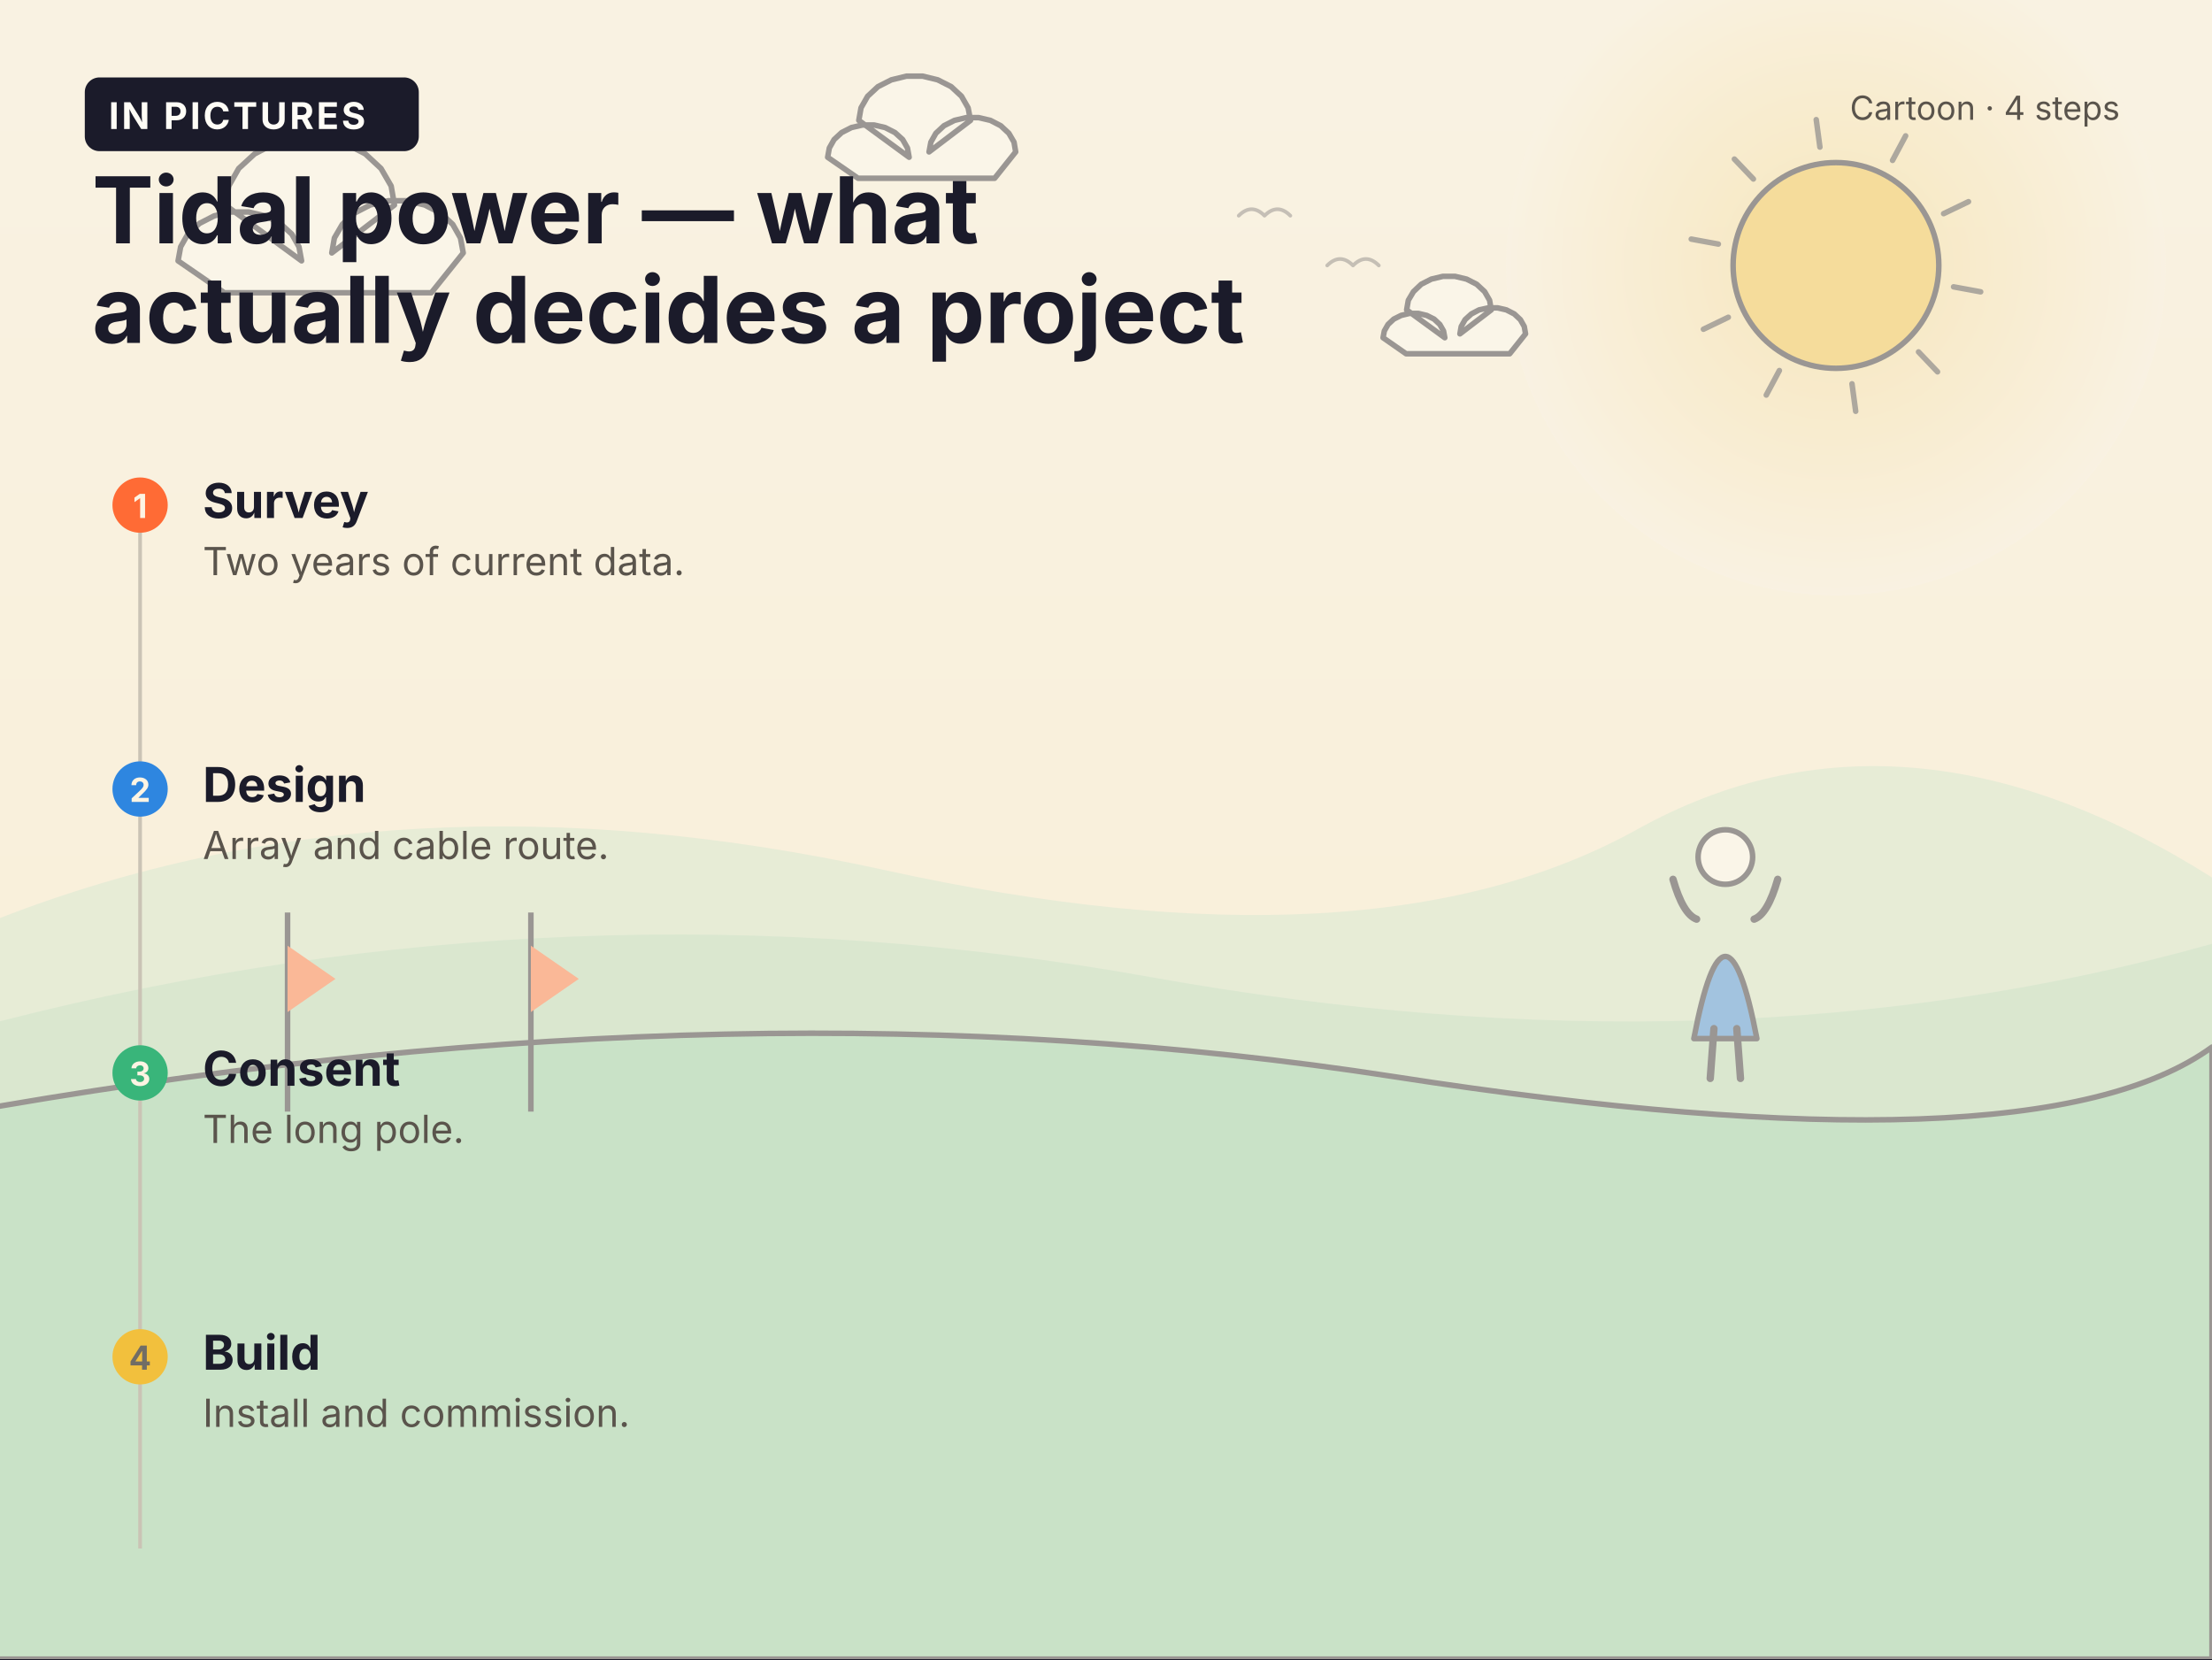
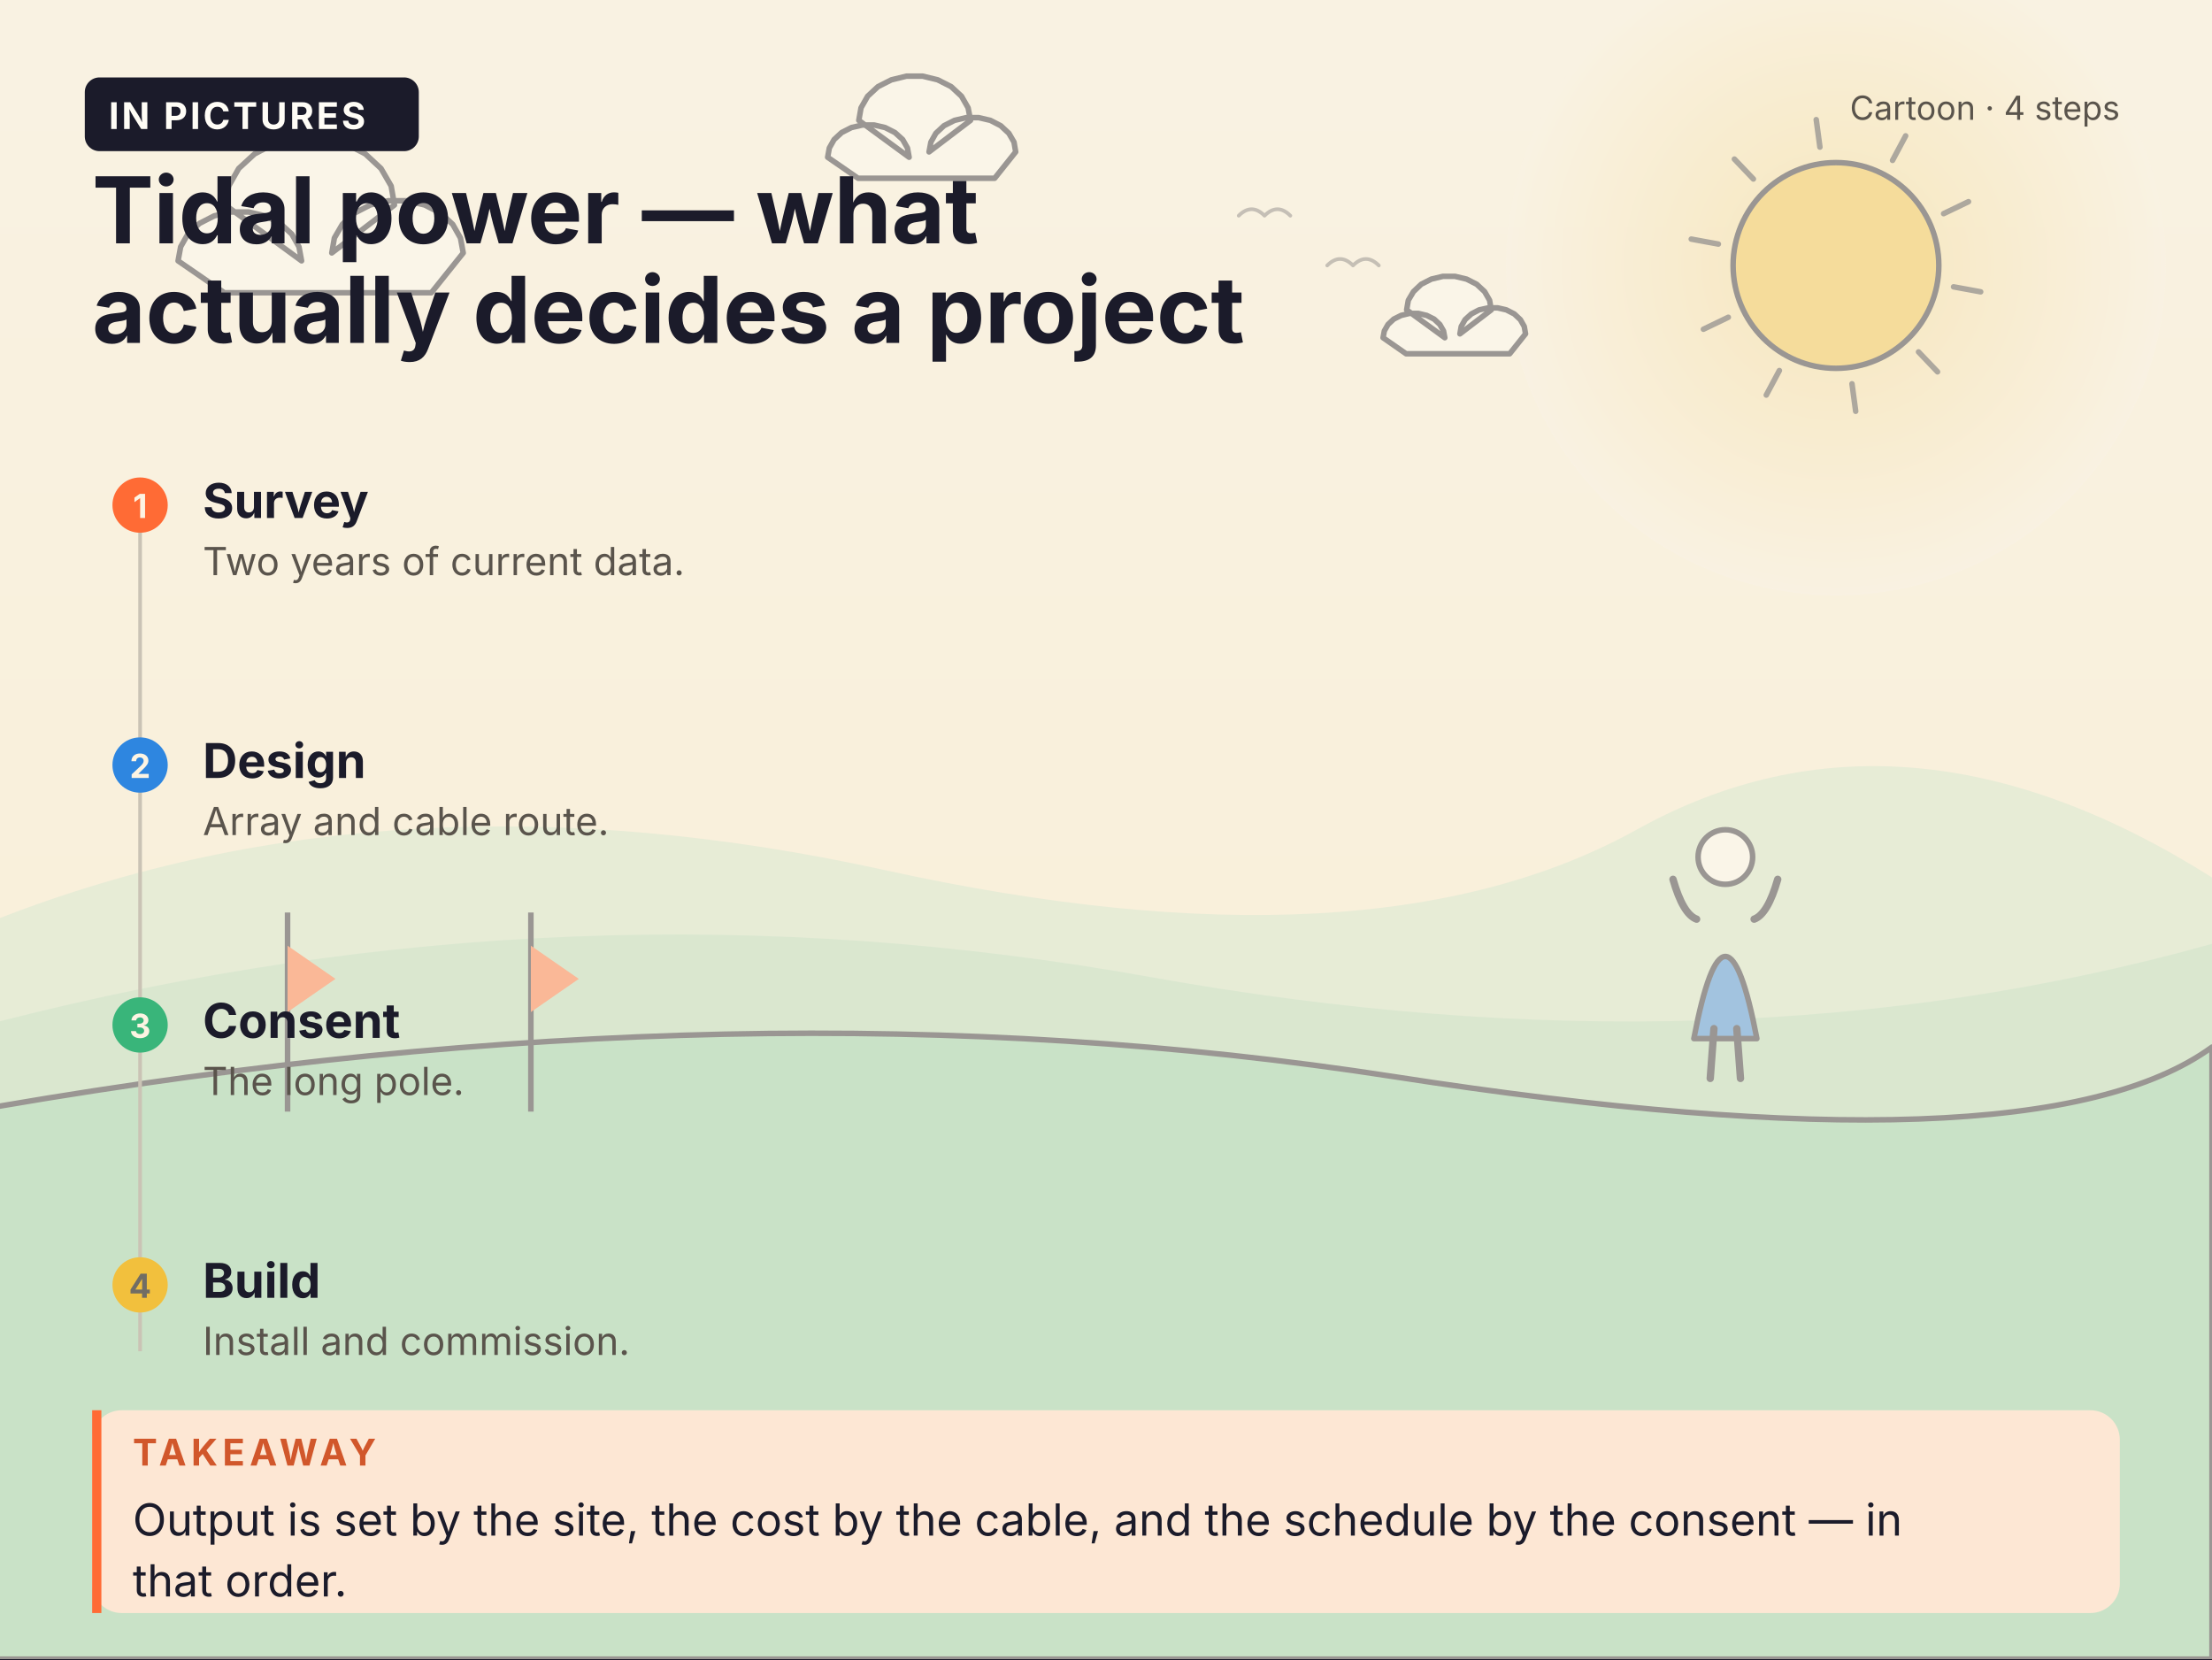
<svg xmlns="http://www.w3.org/2000/svg" width="1200" height="900" viewBox="0 0 1200 900" role="img" aria-labelledby="gfx-title gfx-desc" data-template="process" data-preset="cartoon" data-detail="standard">
  <defs>
    <filter id="stick" x="-30%" y="-30%" width="160%" height="170%">
      <feDropShadow dx="0" dy="6" stdDeviation="0" flood-color="#000000" flood-opacity="0.16" />
    </filter>
  </defs>
  <linearGradient id="sky" x1="0" y1="0" x2="0" y2="1">
    <stop offset="0" stop-color="#fdf6e8" />
    <stop offset="1" stop-color="#fbebc8" />
  </linearGradient>
  <rect width="1200" height="900" fill="url(#sky)" />
  <radialGradient id="sunGlow">
    <stop offset="0" stop-color="#f6d47e" />
    <stop offset="1" stop-color="#fdf5e7" />
  </radialGradient>
  <circle cx="996" cy="144" r="179" fill="url(#sunGlow)" opacity="0.85" />
  <line x1="1059.8" y1="155.6" x2="1074.5" y2="158.3" stroke="#1b1b2a" stroke-width="3" opacity="0.80" stroke-linecap="round" />
  <line x1="1040.8" y1="190.9" x2="1051.1" y2="201.7" stroke="#1b1b2a" stroke-width="3" opacity="0.80" stroke-linecap="round" />
  <line x1="1004.7" y1="208.2" x2="1006.7" y2="223.1" stroke="#1b1b2a" stroke-width="3" opacity="0.80" stroke-linecap="round" />
  <line x1="965.3" y1="201.0" x2="958.2" y2="214.3" stroke="#1b1b2a" stroke-width="3" opacity="0.80" stroke-linecap="round" />
  <line x1="937.6" y1="172.1" x2="924.1" y2="178.6" stroke="#1b1b2a" stroke-width="3" opacity="0.80" stroke-linecap="round" />
  <line x1="932.2" y1="132.4" x2="917.5" y2="129.7" stroke="#1b1b2a" stroke-width="3" opacity="0.80" stroke-linecap="round" />
  <line x1="951.2" y1="97.1" x2="940.9" y2="86.3" stroke="#1b1b2a" stroke-width="3" opacity="0.80" stroke-linecap="round" />
  <line x1="987.3" y1="79.8" x2="985.3" y2="64.9" stroke="#1b1b2a" stroke-width="3" opacity="0.80" stroke-linecap="round" />
  <line x1="1026.7" y1="87.0" x2="1033.8" y2="73.7" stroke="#1b1b2a" stroke-width="3" opacity="0.80" stroke-linecap="round" />
  <line x1="1054.4" y1="115.9" x2="1067.9" y2="109.4" stroke="#1b1b2a" stroke-width="3" opacity="0.80" stroke-linecap="round" />
  <circle cx="996.0" cy="144.0" r="55.8" fill="#f2c03d" />
  <circle cx="996.0" cy="144.0" r="55.8" fill="none" stroke="#1b1b2a" stroke-width="3" />
  <path d="M96.6 141.5 L98.0 133.9 L101.9 127.0 L108.2 121.2 L116.2 117.1 L125.3 115.0 L134.9 115.0 L144.0 117.1 L152.0 121.2 L158.3 127.0 L162.2 133.9 L163.6 141.5 L122.2 111.2 L124.1 100.9 L129.5 91.4 L138.1 83.5 L149.1 77.8 L161.6 74.9 L174.7 74.9 L187.2 77.8 L198.2 83.5 L206.7 91.4 L212.2 100.9 L214.0 111.2 L180.0 137.2 L181.4 129.1 L185.7 121.7 L192.3 115.6 L200.8 111.2 L210.6 108.9 L220.7 108.9 L230.4 111.2 L239.0 115.6 L245.6 121.7 L249.8 129.1 L251.3 137.2 L234.0 158.8 L121.7 158.8 Z" fill="#fffdf6" stroke="#1b1b2a" stroke-width="3" stroke-linecap="round" stroke-linejoin="round" />
  <path d="M449.0 85.3 L449.9 80.3 L452.5 75.7 L456.6 71.9 L461.9 69.2 L467.9 67.8 L474.2 67.8 L480.2 69.2 L485.5 71.9 L489.7 75.7 L492.3 80.3 L493.2 85.3 L465.9 65.3 L467.1 58.5 L470.7 52.2 L476.3 47.0 L483.6 43.3 L491.8 41.3 L500.5 41.3 L508.7 43.3 L516.0 47.0 L521.6 52.2 L525.2 58.5 L526.5 65.3 L504.0 82.4 L505.0 77.1 L507.7 72.3 L512.1 68.2 L517.8 65.3 L524.2 63.8 L530.9 63.8 L537.3 65.3 L542.9 68.2 L547.3 72.3 L550.1 77.1 L551.0 82.4 L539.6 96.7 L465.5 96.7 Z" fill="#fffdf6" stroke="#1b1b2a" stroke-width="3" stroke-linecap="round" stroke-linejoin="round" />
  <path d="M750.3 183.2 L751.0 179.5 L753.0 176.0 L756.1 173.1 L760.1 171.1 L764.7 170.0 L769.4 170.0 L774.0 171.1 L778.0 173.1 L781.1 176.0 L783.1 179.5 L783.8 183.2 L763.1 168.1 L764.0 162.9 L766.8 158.2 L771.0 154.2 L776.5 151.4 L782.8 149.9 L789.3 149.9 L795.6 151.4 L801.1 154.2 L805.4 158.2 L808.1 162.9 L809.0 168.1 L792.0 181.1 L792.7 177.1 L794.8 173.4 L798.2 170.3 L802.4 168.1 L807.3 167.0 L812.4 167.0 L817.2 168.1 L821.5 170.3 L824.8 173.4 L826.9 177.1 L827.6 181.1 L819.0 191.9 L762.8 191.9 Z" fill="#fffdf6" stroke="#1b1b2a" stroke-width="3" stroke-linecap="round" stroke-linejoin="round" />
  <path d="M672 117 q 7 -7 14 0 q 7 -7 14 0" fill="none" stroke="#1b1b2a" stroke-width="2" stroke-linecap="round" stroke-linejoin="round" opacity="0.55" />
  <path d="M720 144 q 7 -7 14 0 q 7 -7 14 0" fill="none" stroke="#1b1b2a" stroke-width="2" stroke-linecap="round" stroke-linejoin="round" opacity="0.55" />
  <path d="M0 498.0 Q 216.0 414.0 480.0 472.0 T 888.0 450.0 T 1200 476.0 L 1200 900 L 0 900" fill="#d1e6cb" />
  <path d="M0 554.0 Q 312.0 474.0 624.0 530.0 T 1200 512.0 L 1200 900 L 0 900" fill="#b2dcbb" />
  <path d="M0 600.0 Q 408 530.0 756.0 584.0 T 1200 568.0 L 1200 900 L 0 900" fill="#8bcfa6" stroke="#1b1b2a" stroke-width="3" stroke-linecap="round" stroke-linejoin="round" />
  <circle cx="936.0" cy="464.9" r="14.8" fill="#fffdf6" stroke="#1b1b2a" stroke-width="3" />
  <path d="M918.9 563.4 Q 936.0 474.3 953.1 563.4 Z Z" fill="#2e86e0" stroke="#1b1b2a" stroke-width="3" stroke-linecap="round" stroke-linejoin="round" />
  <path d="M929.8 558.0 L 927.8 585.0" fill="none" stroke="#1b1b2a" stroke-width="4" stroke-linecap="round" stroke-linejoin="round" />
  <path d="M942.2 558.0 L 944.2 585.0" fill="none" stroke="#1b1b2a" stroke-width="4" stroke-linecap="round" stroke-linejoin="round" />
  <path d="M920.4 498.6 Q 913.0 495.9 907.6 477.0" fill="none" stroke="#1b1b2a" stroke-width="4" stroke-linecap="round" stroke-linejoin="round" />
  <path d="M951.6 498.6 Q 959.0 495.9 964.4 477.0" fill="none" stroke="#1b1b2a" stroke-width="4" stroke-linecap="round" stroke-linejoin="round" />
  <line x1="156.0" y1="603.0" x2="156.0" y2="495.0" stroke="#1b1b2a" stroke-width="3" />
  <path d="M156 513 L 182 531 L 156 549 Z" fill="#ff6b35" />
  <line x1="288.0" y1="603.0" x2="288.0" y2="495.0" stroke="#1b1b2a" stroke-width="3" />
  <path d="M288 513 L 314 531 L 288 549 Z" fill="#ff6b35" />
  <rect x="0.0" y="0.0" width="1200.0" height="900.0" fill="#f7efde" opacity="0.58" />
  <rect x="46.0" y="42.0" width="181.2" height="40.0" rx="8.0" fill="#1b1b2a" />
  <text x="59.0" y="70.0" font-family="'Inter var','Inter','DejaVu Sans','Helvetica Neue',Arial,sans-serif" font-size="20" font-weight="700" fill="#fffdf6" letter-spacing="1.4">IN PICTURES</text>
  <text x="1150.0" y="65.0" font-family="'Inter var','Inter','DejaVu Sans','Helvetica Neue',Arial,sans-serif" font-size="18" font-weight="400" fill="#5a544c" text-anchor="end">Cartoon · 4 steps</text>
  <text x="50.0" y="132.0" font-family="'Inter var','Inter','DejaVu Sans','Helvetica Neue',Arial,sans-serif" font-size="50" font-weight="700" fill="#1b1b2a">Tidal power — what</text>
  <text x="50.0" y="186.0" font-family="'Inter var','Inter','DejaVu Sans','Helvetica Neue',Arial,sans-serif" font-size="50" font-weight="700" fill="#1b1b2a">actually decides a project</text>
-   <line x1="76.0" y1="260.0" x2="76.0" y2="840.0" stroke="#cac3b5" stroke-width="2" />
+   <line x1="76.0" y1="260.0" x2="76.0" y2="733.0" stroke="#cac3b5" stroke-width="2" />
  <circle cx="76.0" cy="274.0" r="15.0" fill="#ff6b35" />
  <text x="76.0" y="281.0" font-family="'Inter var','Inter','DejaVu Sans','Helvetica Neue',Arial,sans-serif" font-size="18" font-weight="700" fill="#fdf4e3" text-anchor="middle">1</text>
  <text x="110.0" y="281.0" font-family="'Inter var','Inter','DejaVu Sans','Helvetica Neue',Arial,sans-serif" font-size="26" font-weight="700" fill="#1b1b2a">Survey</text>
  <text x="110.0" y="312.0" font-family="'Inter var','Inter','DejaVu Sans','Helvetica Neue',Arial,sans-serif" font-size="21" font-weight="400" fill="#5a544c">Two years of current data.</text>
-   <circle cx="76.0" cy="428.0" r="15.0" fill="#2e86e0" />
-   <text x="76.0" y="435.0" font-family="'Inter var','Inter','DejaVu Sans','Helvetica Neue',Arial,sans-serif" font-size="18" font-weight="700" fill="#fdf4e3" text-anchor="middle">2</text>
-   <text x="110.0" y="435.0" font-family="'Inter var','Inter','DejaVu Sans','Helvetica Neue',Arial,sans-serif" font-size="26" font-weight="700" fill="#1b1b2a">Design</text>
-   <text x="110.0" y="466.0" font-family="'Inter var','Inter','DejaVu Sans','Helvetica Neue',Arial,sans-serif" font-size="21" font-weight="400" fill="#5a544c">Array and cable route.</text>
-   <circle cx="76.0" cy="582.0" r="15.0" fill="#39b57a" />
-   <text x="76.0" y="589.0" font-family="'Inter var','Inter','DejaVu Sans','Helvetica Neue',Arial,sans-serif" font-size="18" font-weight="700" fill="#fdf4e3" text-anchor="middle">3</text>
-   <text x="110.0" y="589.0" font-family="'Inter var','Inter','DejaVu Sans','Helvetica Neue',Arial,sans-serif" font-size="26" font-weight="700" fill="#1b1b2a">Consent</text>
-   <text x="110.0" y="620.0" font-family="'Inter var','Inter','DejaVu Sans','Helvetica Neue',Arial,sans-serif" font-size="21" font-weight="400" fill="#5a544c">The long pole.</text>
-   <circle cx="76.0" cy="736.0" r="15.0" fill="#f2c03d" />
-   <text x="76.0" y="743.0" font-family="'Inter var','Inter','DejaVu Sans','Helvetica Neue',Arial,sans-serif" font-size="18" font-weight="700" fill="#716d65" text-anchor="middle">4</text>
-   <text x="110.0" y="743.0" font-family="'Inter var','Inter','DejaVu Sans','Helvetica Neue',Arial,sans-serif" font-size="26" font-weight="700" fill="#1b1b2a">Build</text>
-   <text x="110.0" y="774.0" font-family="'Inter var','Inter','DejaVu Sans','Helvetica Neue',Arial,sans-serif" font-size="21" font-weight="400" fill="#5a544c">Install and commission.</text>
+   <circle cx="76.0" cy="415.0" r="15.0" fill="#2e86e0" />
+   <text x="76.0" y="422.0" font-family="'Inter var','Inter','DejaVu Sans','Helvetica Neue',Arial,sans-serif" font-size="18" font-weight="700" fill="#fdf4e3" text-anchor="middle">2</text>
+   <text x="110.0" y="422.0" font-family="'Inter var','Inter','DejaVu Sans','Helvetica Neue',Arial,sans-serif" font-size="26" font-weight="700" fill="#1b1b2a">Design</text>
+   <text x="110.0" y="453.0" font-family="'Inter var','Inter','DejaVu Sans','Helvetica Neue',Arial,sans-serif" font-size="21" font-weight="400" fill="#5a544c">Array and cable route.</text>
+   <circle cx="76.0" cy="556.0" r="15.0" fill="#39b57a" />
+   <text x="76.0" y="563.0" font-family="'Inter var','Inter','DejaVu Sans','Helvetica Neue',Arial,sans-serif" font-size="18" font-weight="700" fill="#fdf4e3" text-anchor="middle">3</text>
+   <text x="110.0" y="563.0" font-family="'Inter var','Inter','DejaVu Sans','Helvetica Neue',Arial,sans-serif" font-size="26" font-weight="700" fill="#1b1b2a">Consent</text>
+   <text x="110.0" y="594.0" font-family="'Inter var','Inter','DejaVu Sans','Helvetica Neue',Arial,sans-serif" font-size="21" font-weight="400" fill="#5a544c">The long pole.</text>
+   <circle cx="76.0" cy="697.0" r="15.0" fill="#f2c03d" />
+   <text x="76.0" y="704.0" font-family="'Inter var','Inter','DejaVu Sans','Helvetica Neue',Arial,sans-serif" font-size="18" font-weight="700" fill="#716d65" text-anchor="middle">4</text>
+   <text x="110.0" y="704.0" font-family="'Inter var','Inter','DejaVu Sans','Helvetica Neue',Arial,sans-serif" font-size="26" font-weight="700" fill="#1b1b2a">Build</text>
+   <text x="110.0" y="735.0" font-family="'Inter var','Inter','DejaVu Sans','Helvetica Neue',Arial,sans-serif" font-size="21" font-weight="400" fill="#5a544c">Install and commission.</text>
+   <rect x="50.0" y="765.0" width="1100.0" height="110.0" rx="16.0" fill="#fde7d4" />
+   <rect x="50.0" y="765.0" width="5.0" height="110.0" fill="#ff6b35" />
+   <text x="72.0" y="795.0" font-family="'Inter var','Inter','DejaVu Sans','Helvetica Neue',Arial,sans-serif" font-size="20" font-weight="700" fill="#d1572b" letter-spacing="2.6">TAKEAWAY</text>
+   <text x="72.0" y="833.0" font-family="'Inter var','Inter','DejaVu Sans','Helvetica Neue',Arial,sans-serif" font-size="24" font-weight="400" fill="#1b1b2a">Output is set by the site, the cost by the cable, and the schedule by the consent — in</text>
+   <text x="72.0" y="866.0" font-family="'Inter var','Inter','DejaVu Sans','Helvetica Neue',Arial,sans-serif" font-size="24" font-weight="400" fill="#1b1b2a">that order.</text>
</svg>
